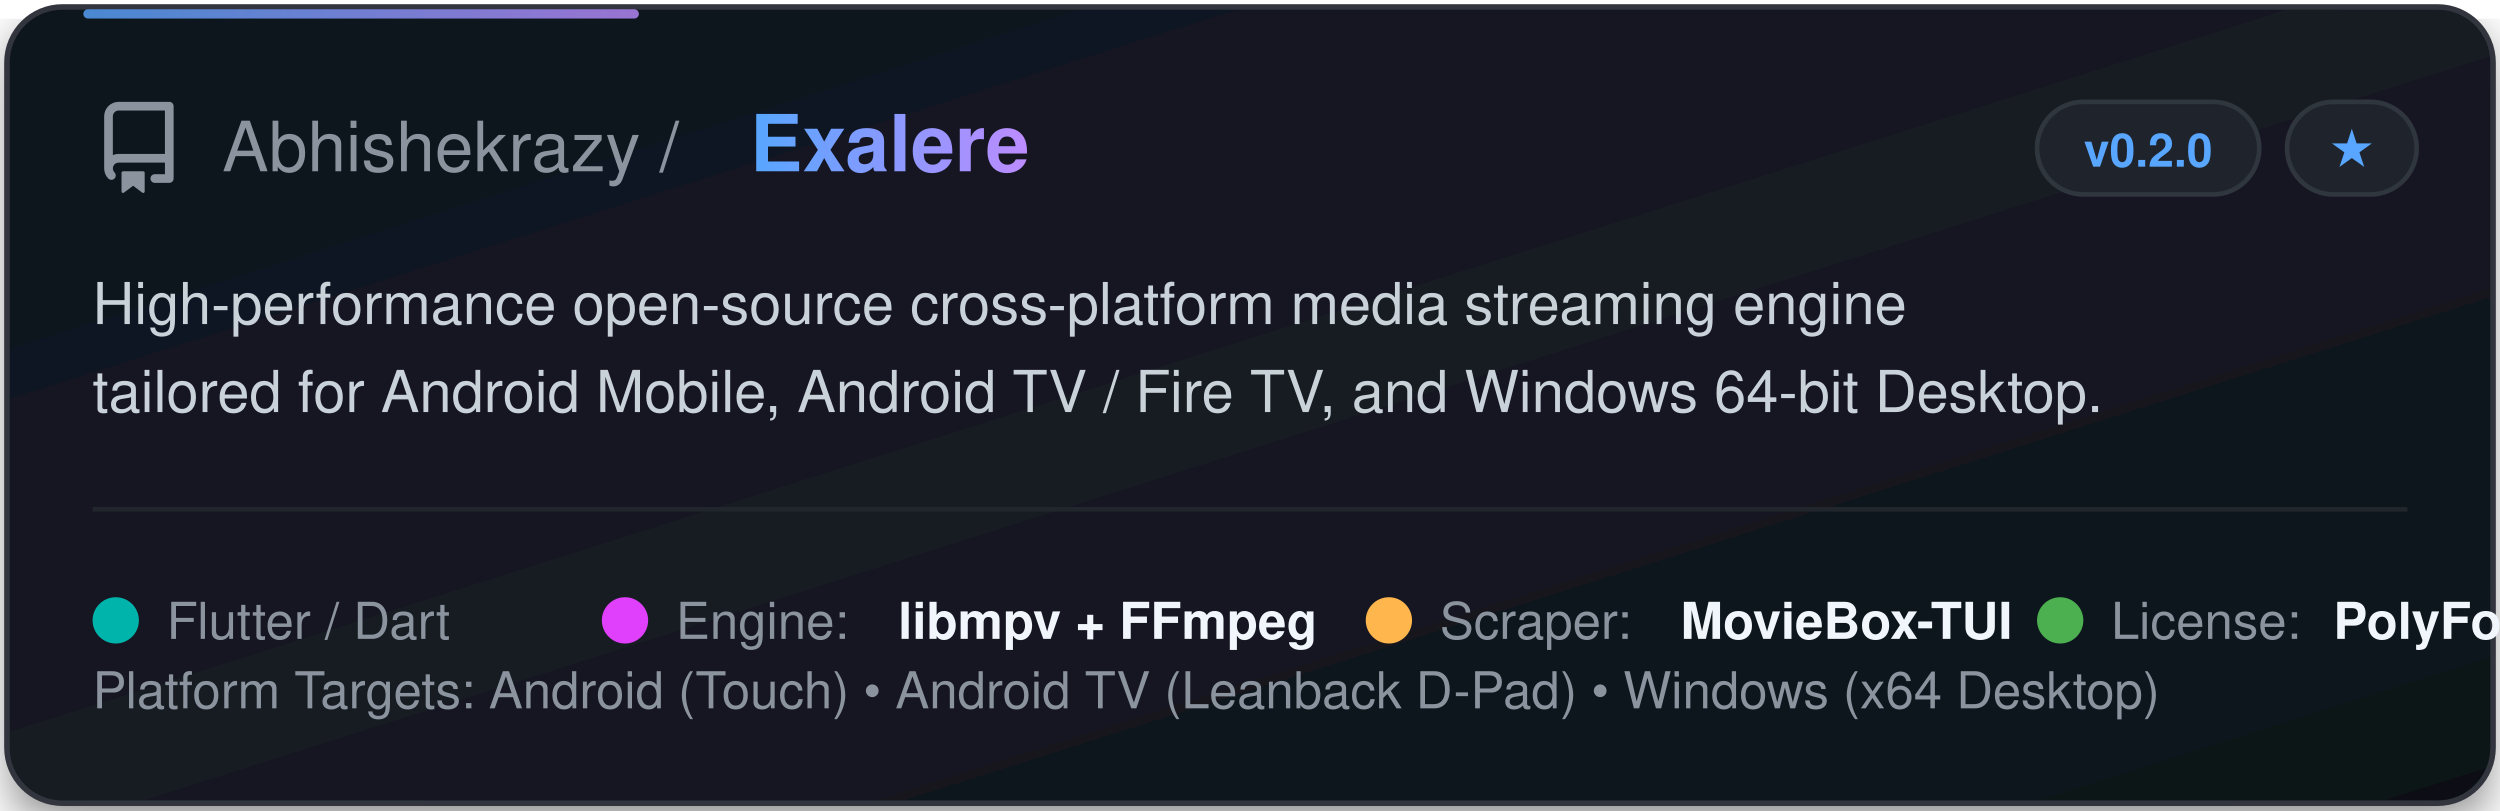
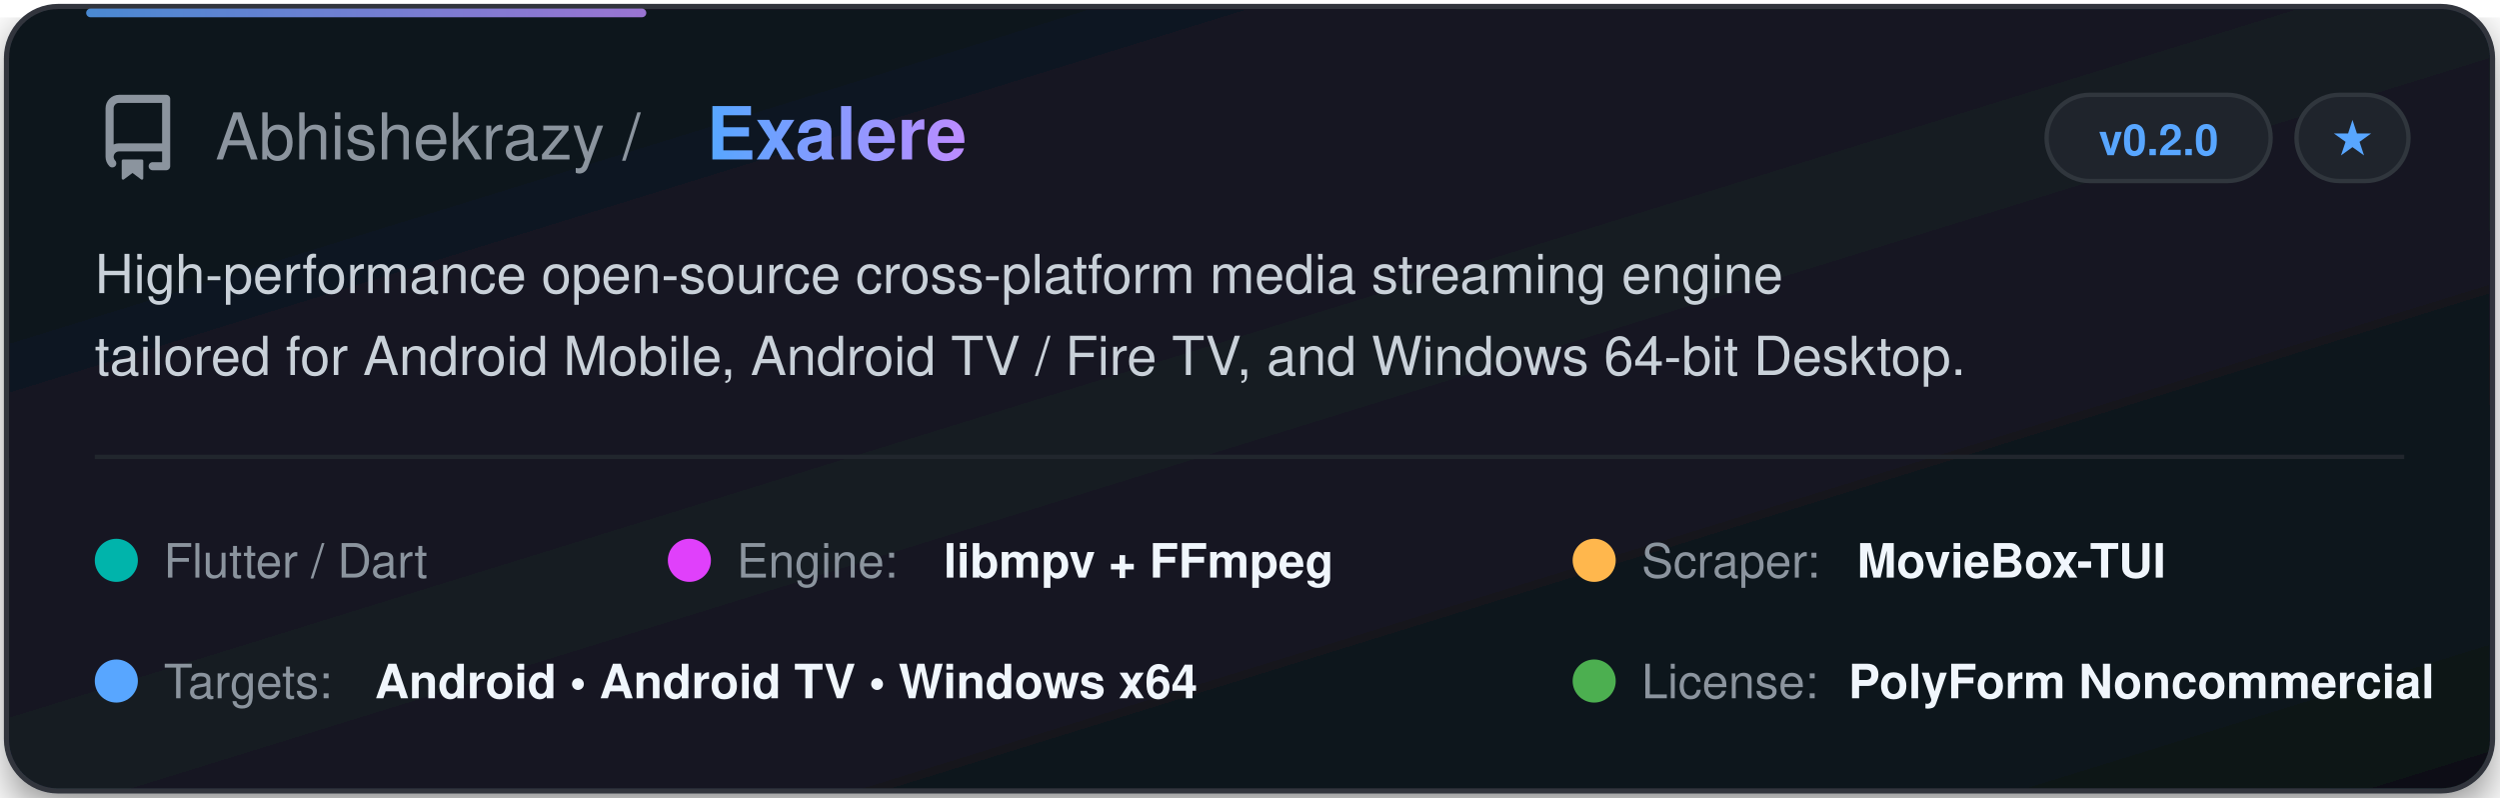
- <svg xmlns="http://www.w3.org/2000/svg" width="540" height="175" viewBox="0 0 540 175" fill="none">
+ <svg xmlns="http://www.w3.org/2000/svg" width="580" height="185" viewBox="0 0 580 185" fill="none">
  <defs>
    <linearGradient id="cardGrad" x1="0%" y1="0%" x2="100%" y2="100%">
      <stop offset="0%" stop-color="#0f141c" />
      <stop offset="50%" stop-color="#141a24" />
      <stop offset="100%" stop-color="#0d1117" />
    </linearGradient>
    <linearGradient id="textGrad" x1="0%" y1="0%" x2="100%" y2="0%">
      <stop offset="0%" stop-color="#58a6ff" />
      <stop offset="100%" stop-color="#bc8cff" />
    </linearGradient>
    <filter id="glow" x="-10%" y="-10%" width="120%" height="120%">
      <feDropShadow dx="0" dy="4" stdDeviation="6" flood-color="#000000" flood-opacity="0.5" />
    </filter>
  </defs>
  <style>
    .title { font-family: -apple-system, BlinkMacSystemFont, "Segoe UI", Helvetica, Arial, sans-serif; font-weight: 700; font-size: 17px; fill: url(#textGrad); }
    .owner { font-family: -apple-system, BlinkMacSystemFont, "Segoe UI", Helvetica, Arial, sans-serif; font-weight: 500; font-size: 15px; fill: #8b949e; }
-     .desc { font-family: -apple-system, BlinkMacSystemFont, "Segoe UI", Helvetica, Arial, sans-serif; font-size: 12.5px; fill: #c9d1d9; line-height: 1.4; }
+     .desc { font-family: -apple-system, BlinkMacSystemFont, "Segoe UI", Helvetica, Arial, sans-serif; font-size: 12.5px; fill: #c9d1d9; }
    .badge-text { font-family: -apple-system, BlinkMacSystemFont, "Segoe UI", Helvetica, Arial, sans-serif; font-size: 10px; font-weight: 600; fill: #58a6ff; }
    .tag-text { font-family: -apple-system, BlinkMacSystemFont, "Segoe UI", Helvetica, Arial, sans-serif; font-size: 11px; font-weight: 500; fill: #8b949e; }
    .val-text { font-family: -apple-system, BlinkMacSystemFont, "Segoe UI", Helvetica, Arial, sans-serif; font-size: 11px; font-weight: 600; fill: #f0f6fc; }
  </style>
-   <rect x="1.5" y="1.5" width="537" height="172" rx="12" fill="url(#cardGrad)" stroke="#30363d" stroke-width="1.2" filter="url(#glow)" />
-   <rect x="18" y="2" width="120" height="2" rx="1" fill="url(#textGrad)" opacity="0.8" />
-   <g transform="translate(20, 22)">
+   <rect x="1.5" y="1.5" width="577" height="182" rx="12" fill="url(#cardGrad)" stroke="#30363d" stroke-width="1.2" filter="url(#glow)" />
+   <rect x="20" y="2" width="130" height="2" rx="1" fill="url(#textGrad)" opacity="0.8" />
+   <g transform="translate(22, 22)">
    <svg width="20" height="20" viewBox="0 0 16 16" fill="#8b949e">
      <path d="M2 2.5A2.5 2.5 0 0 1 4.5 0h8.75a.75.75 0 0 1 .75.75v12.5a.75.75 0 0 1-.75.75h-2.5a.75.75 0 0 1 0-1.5h1.75v-2h-8a1 1 0 0 0-.714 1.7.75.75 0 1 1-1.072 1.05A2.495 2.495 0 0 1 2 11.5Zm10.5-1h-8a1 1 0 0 0-1 1v6.708A2.486 2.486 0 0 1 4.5 9h8ZM5 12.25a.25.25 0 0 1 .25-.25h3.5a.25.25 0 0 1 .25.25v3.25a.25.25 0 0 1-.4.2l-1.6-1.2-1.6 1.2a.25.25 0 0 1-.4-.2Z" />
    </svg>
  </g>
-   <text x="48" y="37" class="owner">Abhishekrazy / </text>
-   <text x="162" y="37" class="title">Exalere</text>
-   <rect x="440" y="22" width="48" height="20" rx="10" fill="#1f242c" stroke="#30363d" stroke-width="1" />
-   <text x="464" y="36" class="badge-text" text-anchor="middle">v0.2.0</text>
-   <rect x="494" y="22" width="28" height="20" rx="10" fill="#1f242c" stroke="#30363d" stroke-width="1" />
-   <text x="508" y="36" class="badge-text" fill="#8b949e" text-anchor="middle">★</text>
-   <text x="20" y="70" class="desc">High-performance open-source cross-platform media streaming engine</text>
-   <text x="20" y="89" class="desc">tailored for Android Mobile, Android TV / Fire TV, and Windows 64-bit Desktop.</text>
-   <line x1="20" y1="110" x2="520" y2="110" stroke="#21262d" stroke-width="1" />
-   <g transform="translate(20, 126)">
+   <text x="50" y="37" class="owner">Abhishekrazy / </text>
+   <text x="164" y="37" class="title">Exalere</text>
+   <rect x="475" y="22" width="52" height="20" rx="10" fill="#1f242c" stroke="#30363d" stroke-width="1" />
+   <text x="501" y="36" class="badge-text" text-anchor="middle">v0.2.0</text>
+   <rect x="533" y="22" width="26" height="20" rx="10" fill="#1f242c" stroke="#30363d" stroke-width="1" />
+   <text x="546" y="36" class="badge-text" fill="#8b949e" text-anchor="middle">★</text>
+   <text x="22" y="68" class="desc">High-performance open-source cross-platform media streaming engine</text>
+   <text x="22" y="87" class="desc">tailored for Android Mobile, Android TV / Fire TV, and Windows 64-bit Desktop.</text>
+   <line x1="22" y1="106" x2="558" y2="106" stroke="#21262d" stroke-width="1" />
+   <g transform="translate(22, 122)">
    <circle cx="5" cy="8" r="5" fill="#00B4AB" />
    <text x="16" y="12" class="tag-text">Flutter / Dart</text>
  </g>
-   <g transform="translate(130, 126)">
+   <g transform="translate(155, 122)">
    <circle cx="5" cy="8" r="5" fill="#E040FB" />
    <text x="16" y="12" class="tag-text">Engine: </text>
    <text x="64" y="12" class="val-text">libmpv + FFmpeg</text>
  </g>
-   <g transform="translate(295, 126)">
+   <g transform="translate(365, 122)">
    <circle cx="5" cy="8" r="5" fill="#FFB74D" />
    <text x="16" y="12" class="tag-text">Scraper: </text>
-     <text x="68" y="12" class="val-text">MovieBox-TUI</text>
+     <text x="66" y="12" class="val-text">MovieBox-TUI</text>
  </g>
-   <g transform="translate(440, 126)">
+   <g transform="translate(22, 150)">
+     <circle cx="5" cy="8" r="5" fill="#58a6ff" />
+     <text x="16" y="12" class="tag-text">Targets: </text>
+     <text x="65" y="12" class="val-text">Android • Android TV • Windows x64</text>
+   </g>
+   <g transform="translate(365, 150)">
    <circle cx="5" cy="8" r="5" fill="#4CAF50" />
    <text x="16" y="12" class="tag-text">License: </text>
-     <text x="64" y="12" class="val-text">PolyForm</text>
-   </g>
-   <g transform="translate(20, 153)">
-     <text x="0" y="0" class="tag-text" fill="#58a6ff" font-size="10.5">Platform Targets: Android (Touch) • Android TV (Leanback D-Pad) • Windows (x64 Desktop)</text>
+     <text x="64" y="12" class="val-text">PolyForm Noncommercial</text>
  </g>
</svg>
